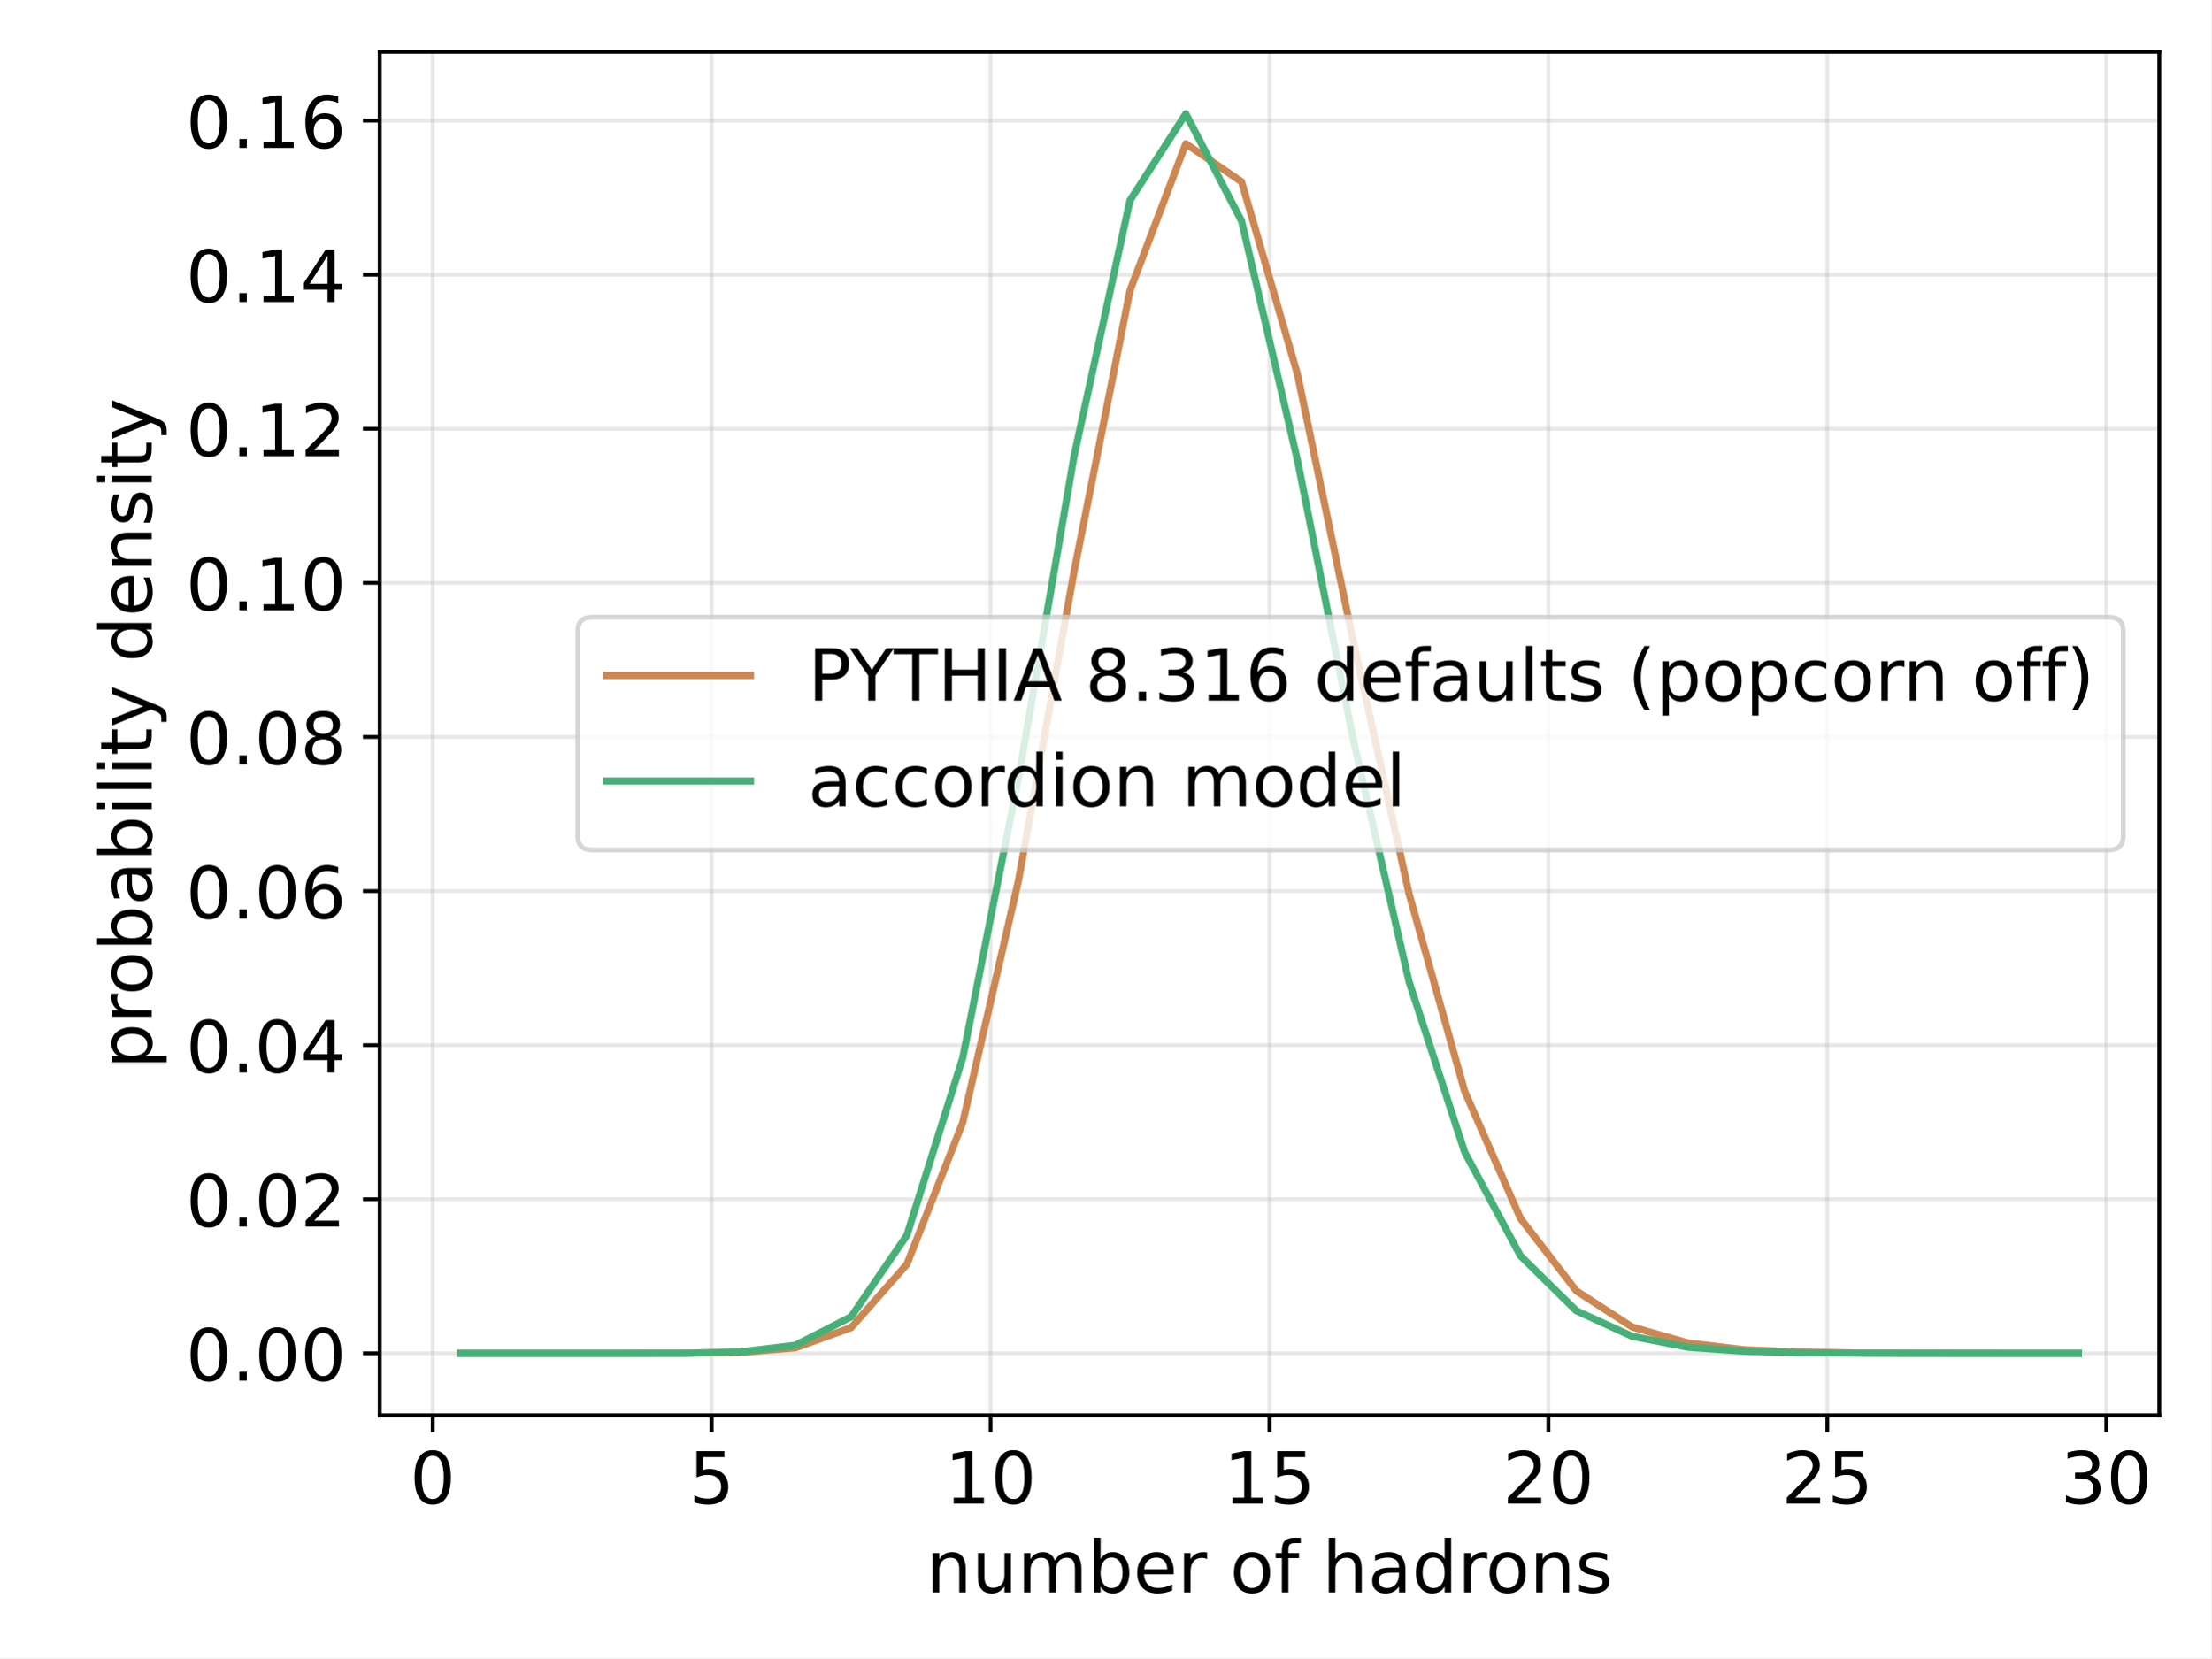
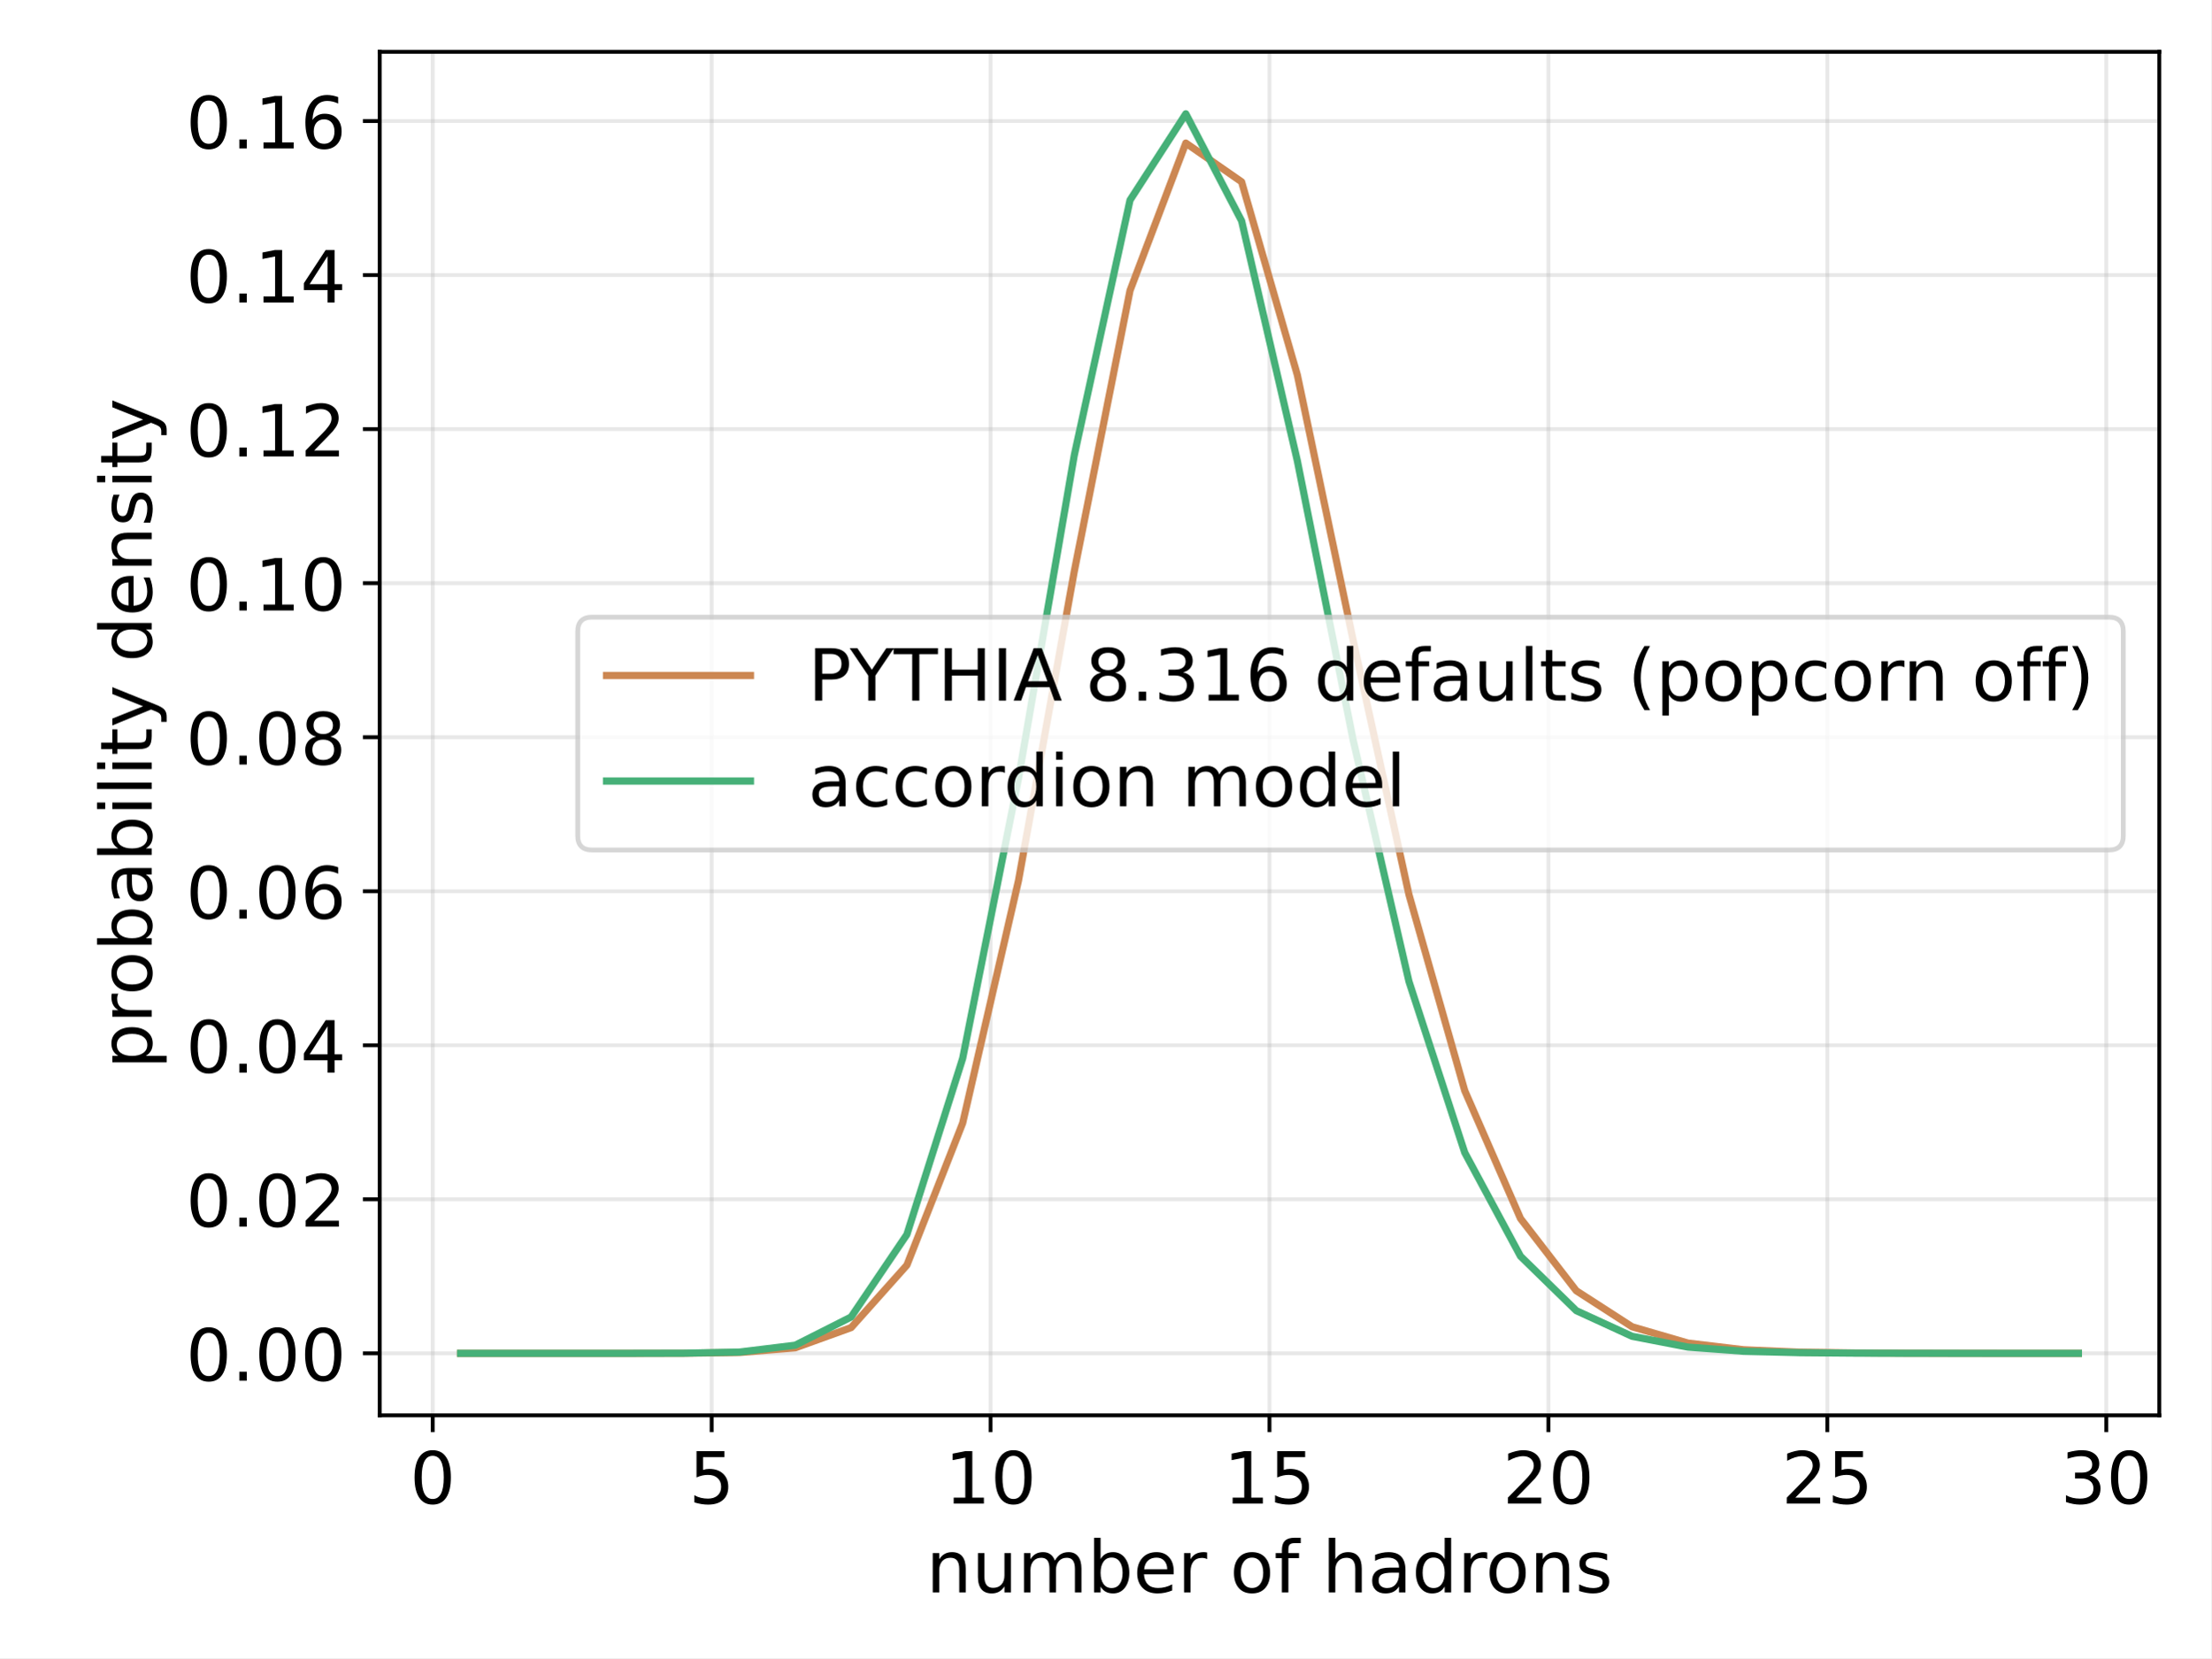
<svg xmlns="http://www.w3.org/2000/svg" xmlns:xlink="http://www.w3.org/1999/xlink" width="460.8pt" height="345.6pt" viewBox="0 0 460.8 345.6" version="1.1">
  <defs>
    <style type="text/css">*{stroke-linejoin: round; stroke-linecap: butt}</style>
  </defs>
  <g id="figure_1">
    <g id="patch_1">
      <path d="M 0 345.6  L 460.8 345.6  L 460.8 0  L 0 0  z " style="fill: #ffffff" />
    </g>
    <g id="axes_1">
      <g id="patch_2">
        <path d="M 79.13 295  L 450 295  L 450 10.8  L 79.13 10.8  z " style="fill: #ffffff" />
      </g>
      <g id="matplotlib.axis_1">
        <g id="xtick_1">
          <g id="line2d_1">
-             <path d="M 90.175 295  L 90.175 10.8  " clip-path="url(#p684688e9ae)" style="fill: none; stroke: #b0b0b0; stroke-opacity: 0.3; stroke-width: 0.8; stroke-linecap: square" />
+             <path d="M 90.175 295  L 90.175 10.8  " clip-path="url(#p76b0de1041)" style="fill: none; stroke: #b0b0b0; stroke-opacity: 0.3; stroke-width: 0.8; stroke-linecap: square" />
          </g>
          <g id="line2d_2">
            <defs>
-               <path id="ma3cc301b23" d="M 0 0  L 0 3.5  " style="stroke: #000000; stroke-width: 0.8" />
+               <path id="mb22ef85046" d="M 0 0  L 0 3.5  " style="stroke: #000000; stroke-width: 0.8" />
            </defs>
            <g>
-               <use xlink:href="#ma3cc301b23" x="90.175" y="295" style="stroke: #000000; stroke-width: 0.8" />
+               <use xlink:href="#mb22ef85046" x="90.175" y="295" style="stroke: #000000; stroke-width: 0.8" />
            </g>
          </g>
          <g id="text_1">
            <g transform="translate(85.40284 313.3977) scale(0.15 -0.15)">
              <defs>
                <path id="DejaVuSans-30" d="M 2034 4250  Q 1547 4250 1301 3770  Q 1056 3291 1056 2328  Q 1056 1369 1301 889  Q 1547 409 2034 409  Q 2525 409 2770 889  Q 3016 1369 3016 2328  Q 3016 3291 2770 3770  Q 2525 4250 2034 4250  z M 2034 4750  Q 2819 4750 3233 4129  Q 3647 3509 3647 2328  Q 3647 1150 3233 529  Q 2819 -91 2034 -91  Q 1250 -91 836 529  Q 422 1150 422 2328  Q 422 3509 836 4129  Q 1250 4750 2034 4750  z " transform="scale(0.015625)" />
              </defs>
              <use xlink:href="#DejaVuSans-30" />
            </g>
          </g>
        </g>
        <g id="xtick_2">
          <g id="line2d_3">
-             <path d="M 148.305 295  L 148.305 10.8  " clip-path="url(#p684688e9ae)" style="fill: none; stroke: #b0b0b0; stroke-opacity: 0.3; stroke-width: 0.8; stroke-linecap: square" />
+             <path d="M 148.305 295  L 148.305 10.8  " clip-path="url(#p76b0de1041)" style="fill: none; stroke: #b0b0b0; stroke-opacity: 0.3; stroke-width: 0.8; stroke-linecap: square" />
          </g>
          <g id="line2d_4">
            <g>
-               <use xlink:href="#ma3cc301b23" x="148.305" y="295" style="stroke: #000000; stroke-width: 0.8" />
+               <use xlink:href="#mb22ef85046" x="148.305" y="295" style="stroke: #000000; stroke-width: 0.8" />
            </g>
          </g>
          <g id="text_2">
            <g transform="translate(143.5329 313.3977) scale(0.15 -0.15)">
              <defs>
                <path id="DejaVuSans-35" d="M 691 4666  L 3169 4666  L 3169 4134  L 1269 4134  L 1269 2991  Q 1406 3038 1543 3061  Q 1681 3084 1819 3084  Q 2600 3084 3056 2656  Q 3513 2228 3513 1497  Q 3513 744 3044 326  Q 2575 -91 1722 -91  Q 1428 -91 1123 -41  Q 819 9 494 109  L 494 744  Q 775 591 1075 516  Q 1375 441 1709 441  Q 2250 441 2565 725  Q 2881 1009 2881 1497  Q 2881 1984 2565 2268  Q 2250 2553 1709 2553  Q 1456 2553 1204 2497  Q 953 2441 691 2322  L 691 4666  z " transform="scale(0.015625)" />
              </defs>
              <use xlink:href="#DejaVuSans-35" />
            </g>
          </g>
        </g>
        <g id="xtick_3">
          <g id="line2d_5">
-             <path d="M 206.435 295  L 206.435 10.8  " clip-path="url(#p684688e9ae)" style="fill: none; stroke: #b0b0b0; stroke-opacity: 0.3; stroke-width: 0.8; stroke-linecap: square" />
+             <path d="M 206.435 295  L 206.435 10.8  " clip-path="url(#p76b0de1041)" style="fill: none; stroke: #b0b0b0; stroke-opacity: 0.3; stroke-width: 0.8; stroke-linecap: square" />
          </g>
          <g id="line2d_6">
            <g>
-               <use xlink:href="#ma3cc301b23" x="206.435" y="295" style="stroke: #000000; stroke-width: 0.8" />
+               <use xlink:href="#mb22ef85046" x="206.435" y="295" style="stroke: #000000; stroke-width: 0.8" />
            </g>
          </g>
          <g id="text_3">
            <g transform="translate(196.8912 313.3977) scale(0.15 -0.15)">
              <defs>
                <path id="DejaVuSans-31" d="M 794 531  L 1825 531  L 1825 4091  L 703 3866  L 703 4441  L 1819 4666  L 2450 4666  L 2450 531  L 3481 531  L 3481 0  L 794 0  L 794 531  z " transform="scale(0.015625)" />
              </defs>
              <use xlink:href="#DejaVuSans-31" />
              <use xlink:href="#DejaVuSans-30" x="63.623" />
            </g>
          </g>
        </g>
        <g id="xtick_4">
          <g id="line2d_7">
-             <path d="M 264.565 295  L 264.565 10.8  " clip-path="url(#p684688e9ae)" style="fill: none; stroke: #b0b0b0; stroke-opacity: 0.3; stroke-width: 0.8; stroke-linecap: square" />
+             <path d="M 264.565 295  L 264.565 10.8  " clip-path="url(#p76b0de1041)" style="fill: none; stroke: #b0b0b0; stroke-opacity: 0.3; stroke-width: 0.8; stroke-linecap: square" />
          </g>
          <g id="line2d_8">
            <g>
-               <use xlink:href="#ma3cc301b23" x="264.565" y="295" style="stroke: #000000; stroke-width: 0.8" />
+               <use xlink:href="#mb22ef85046" x="264.565" y="295" style="stroke: #000000; stroke-width: 0.8" />
            </g>
          </g>
          <g id="text_4">
            <g transform="translate(255.0213 313.3977) scale(0.15 -0.15)">
              <use xlink:href="#DejaVuSans-31" />
              <use xlink:href="#DejaVuSans-35" x="63.623" />
            </g>
          </g>
        </g>
        <g id="xtick_5">
          <g id="line2d_9">
-             <path d="M 322.695 295  L 322.695 10.8  " clip-path="url(#p684688e9ae)" style="fill: none; stroke: #b0b0b0; stroke-opacity: 0.3; stroke-width: 0.8; stroke-linecap: square" />
+             <path d="M 322.695 295  L 322.695 10.8  " clip-path="url(#p76b0de1041)" style="fill: none; stroke: #b0b0b0; stroke-opacity: 0.3; stroke-width: 0.8; stroke-linecap: square" />
          </g>
          <g id="line2d_10">
            <g>
-               <use xlink:href="#ma3cc301b23" x="322.695" y="295" style="stroke: #000000; stroke-width: 0.8" />
+               <use xlink:href="#mb22ef85046" x="322.695" y="295" style="stroke: #000000; stroke-width: 0.8" />
            </g>
          </g>
          <g id="text_5">
            <g transform="translate(313.1513 313.3977) scale(0.15 -0.15)">
              <defs>
                <path id="DejaVuSans-32" d="M 1228 531  L 3431 531  L 3431 0  L 469 0  L 469 531  Q 828 903 1448 1529  Q 2069 2156 2228 2338  Q 2531 2678 2651 2914  Q 2772 3150 2772 3378  Q 2772 3750 2511 3984  Q 2250 4219 1831 4219  Q 1534 4219 1204 4116  Q 875 4013 500 3803  L 500 4441  Q 881 4594 1212 4672  Q 1544 4750 1819 4750  Q 2544 4750 2975 4387  Q 3406 4025 3406 3419  Q 3406 3131 3298 2873  Q 3191 2616 2906 2266  Q 2828 2175 2409 1742  Q 1991 1309 1228 531  z " transform="scale(0.015625)" />
              </defs>
              <use xlink:href="#DejaVuSans-32" />
              <use xlink:href="#DejaVuSans-30" x="63.623" />
            </g>
          </g>
        </g>
        <g id="xtick_6">
          <g id="line2d_11">
-             <path d="M 380.825 295  L 380.825 10.8  " clip-path="url(#p684688e9ae)" style="fill: none; stroke: #b0b0b0; stroke-opacity: 0.3; stroke-width: 0.8; stroke-linecap: square" />
+             <path d="M 380.825 295  L 380.825 10.8  " clip-path="url(#p76b0de1041)" style="fill: none; stroke: #b0b0b0; stroke-opacity: 0.3; stroke-width: 0.8; stroke-linecap: square" />
          </g>
          <g id="line2d_12">
            <g>
-               <use xlink:href="#ma3cc301b23" x="380.825" y="295" style="stroke: #000000; stroke-width: 0.8" />
+               <use xlink:href="#mb22ef85046" x="380.825" y="295" style="stroke: #000000; stroke-width: 0.8" />
            </g>
          </g>
          <g id="text_6">
            <g transform="translate(371.2814 313.3977) scale(0.15 -0.15)">
              <use xlink:href="#DejaVuSans-32" />
              <use xlink:href="#DejaVuSans-35" x="63.623" />
            </g>
          </g>
        </g>
        <g id="xtick_7">
          <g id="line2d_13">
-             <path d="M 438.955 295  L 438.955 10.8  " clip-path="url(#p684688e9ae)" style="fill: none; stroke: #b0b0b0; stroke-opacity: 0.3; stroke-width: 0.8; stroke-linecap: square" />
+             <path d="M 438.955 295  L 438.955 10.8  " clip-path="url(#p76b0de1041)" style="fill: none; stroke: #b0b0b0; stroke-opacity: 0.3; stroke-width: 0.8; stroke-linecap: square" />
          </g>
          <g id="line2d_14">
            <g>
-               <use xlink:href="#ma3cc301b23" x="438.955" y="295" style="stroke: #000000; stroke-width: 0.8" />
+               <use xlink:href="#mb22ef85046" x="438.955" y="295" style="stroke: #000000; stroke-width: 0.8" />
            </g>
          </g>
          <g id="text_7">
            <g transform="translate(429.4115 313.3977) scale(0.15 -0.15)">
              <defs>
                <path id="DejaVuSans-33" d="M 2597 2516  Q 3050 2419 3304 2112  Q 3559 1806 3559 1356  Q 3559 666 3084 287  Q 2609 -91 1734 -91  Q 1441 -91 1130 -33  Q 819 25 488 141  L 488 750  Q 750 597 1062 519  Q 1375 441 1716 441  Q 2309 441 2620 675  Q 2931 909 2931 1356  Q 2931 1769 2642 2001  Q 2353 2234 1838 2234  L 1294 2234  L 1294 2753  L 1863 2753  Q 2328 2753 2575 2939  Q 2822 3125 2822 3475  Q 2822 3834 2567 4026  Q 2313 4219 1838 4219  Q 1578 4219 1281 4162  Q 984 4106 628 3988  L 628 4550  Q 988 4650 1302 4700  Q 1616 4750 1894 4750  Q 2613 4750 3031 4423  Q 3450 4097 3450 3541  Q 3450 3153 3228 2886  Q 3006 2619 2597 2516  z " transform="scale(0.015625)" />
              </defs>
              <use xlink:href="#DejaVuSans-33" />
              <use xlink:href="#DejaVuSans-30" x="63.623" />
            </g>
          </g>
        </g>
        <g id="text_8">
          <g transform="translate(193.0232 331.9148) scale(0.15 -0.15)">
            <defs>
              <path id="DejaVuSans-6e" d="M 3513 2113  L 3513 0  L 2938 0  L 2938 2094  Q 2938 2591 2744 2837  Q 2550 3084 2163 3084  Q 1697 3084 1428 2787  Q 1159 2491 1159 1978  L 1159 0  L 581 0  L 581 3500  L 1159 3500  L 1159 2956  Q 1366 3272 1645 3428  Q 1925 3584 2291 3584  Q 2894 3584 3203 3211  Q 3513 2838 3513 2113  z " transform="scale(0.015625)" />
              <path id="DejaVuSans-75" d="M 544 1381  L 544 3500  L 1119 3500  L 1119 1403  Q 1119 906 1312 657  Q 1506 409 1894 409  Q 2359 409 2629 706  Q 2900 1003 2900 1516  L 2900 3500  L 3475 3500  L 3475 0  L 2900 0  L 2900 538  Q 2691 219 2414 64  Q 2138 -91 1772 -91  Q 1169 -91 856 284  Q 544 659 544 1381  z M 1991 3584  L 1991 3584  z " transform="scale(0.015625)" />
              <path id="DejaVuSans-6d" d="M 3328 2828  Q 3544 3216 3844 3400  Q 4144 3584 4550 3584  Q 5097 3584 5394 3201  Q 5691 2819 5691 2113  L 5691 0  L 5113 0  L 5113 2094  Q 5113 2597 4934 2840  Q 4756 3084 4391 3084  Q 3944 3084 3684 2787  Q 3425 2491 3425 1978  L 3425 0  L 2847 0  L 2847 2094  Q 2847 2600 2669 2842  Q 2491 3084 2119 3084  Q 1678 3084 1418 2786  Q 1159 2488 1159 1978  L 1159 0  L 581 0  L 581 3500  L 1159 3500  L 1159 2956  Q 1356 3278 1631 3431  Q 1906 3584 2284 3584  Q 2666 3584 2933 3390  Q 3200 3197 3328 2828  z " transform="scale(0.015625)" />
              <path id="DejaVuSans-62" d="M 3116 1747  Q 3116 2381 2855 2742  Q 2594 3103 2138 3103  Q 1681 3103 1420 2742  Q 1159 2381 1159 1747  Q 1159 1113 1420 752  Q 1681 391 2138 391  Q 2594 391 2855 752  Q 3116 1113 3116 1747  z M 1159 2969  Q 1341 3281 1617 3432  Q 1894 3584 2278 3584  Q 2916 3584 3314 3078  Q 3713 2572 3713 1747  Q 3713 922 3314 415  Q 2916 -91 2278 -91  Q 1894 -91 1617 61  Q 1341 213 1159 525  L 1159 0  L 581 0  L 581 4863  L 1159 4863  L 1159 2969  z " transform="scale(0.015625)" />
              <path id="DejaVuSans-65" d="M 3597 1894  L 3597 1613  L 953 1613  Q 991 1019 1311 708  Q 1631 397 2203 397  Q 2534 397 2845 478  Q 3156 559 3463 722  L 3463 178  Q 3153 47 2828 -22  Q 2503 -91 2169 -91  Q 1331 -91 842 396  Q 353 884 353 1716  Q 353 2575 817 3079  Q 1281 3584 2069 3584  Q 2775 3584 3186 3129  Q 3597 2675 3597 1894  z M 3022 2063  Q 3016 2534 2758 2815  Q 2500 3097 2075 3097  Q 1594 3097 1305 2825  Q 1016 2553 972 2059  L 3022 2063  z " transform="scale(0.015625)" />
              <path id="DejaVuSans-72" d="M 2631 2963  Q 2534 3019 2420 3045  Q 2306 3072 2169 3072  Q 1681 3072 1420 2755  Q 1159 2438 1159 1844  L 1159 0  L 581 0  L 581 3500  L 1159 3500  L 1159 2956  Q 1341 3275 1631 3429  Q 1922 3584 2338 3584  Q 2397 3584 2469 3576  Q 2541 3569 2628 3553  L 2631 2963  z " transform="scale(0.015625)" />
              <path id="DejaVuSans-20" transform="scale(0.015625)" />
              <path id="DejaVuSans-6f" d="M 1959 3097  Q 1497 3097 1228 2736  Q 959 2375 959 1747  Q 959 1119 1226 758  Q 1494 397 1959 397  Q 2419 397 2687 759  Q 2956 1122 2956 1747  Q 2956 2369 2687 2733  Q 2419 3097 1959 3097  z M 1959 3584  Q 2709 3584 3137 3096  Q 3566 2609 3566 1747  Q 3566 888 3137 398  Q 2709 -91 1959 -91  Q 1206 -91 779 398  Q 353 888 353 1747  Q 353 2609 779 3096  Q 1206 3584 1959 3584  z " transform="scale(0.015625)" />
              <path id="DejaVuSans-66" d="M 2375 4863  L 2375 4384  L 1825 4384  Q 1516 4384 1395 4259  Q 1275 4134 1275 3809  L 1275 3500  L 2222 3500  L 2222 3053  L 1275 3053  L 1275 0  L 697 0  L 697 3053  L 147 3053  L 147 3500  L 697 3500  L 697 3744  Q 697 4328 969 4595  Q 1241 4863 1831 4863  L 2375 4863  z " transform="scale(0.015625)" />
              <path id="DejaVuSans-68" d="M 3513 2113  L 3513 0  L 2938 0  L 2938 2094  Q 2938 2591 2744 2837  Q 2550 3084 2163 3084  Q 1697 3084 1428 2787  Q 1159 2491 1159 1978  L 1159 0  L 581 0  L 581 4863  L 1159 4863  L 1159 2956  Q 1366 3272 1645 3428  Q 1925 3584 2291 3584  Q 2894 3584 3203 3211  Q 3513 2838 3513 2113  z " transform="scale(0.015625)" />
              <path id="DejaVuSans-61" d="M 2194 1759  Q 1497 1759 1228 1600  Q 959 1441 959 1056  Q 959 750 1161 570  Q 1363 391 1709 391  Q 2188 391 2477 730  Q 2766 1069 2766 1631  L 2766 1759  L 2194 1759  z M 3341 1997  L 3341 0  L 2766 0  L 2766 531  Q 2569 213 2275 61  Q 1981 -91 1556 -91  Q 1019 -91 701 211  Q 384 513 384 1019  Q 384 1609 779 1909  Q 1175 2209 1959 2209  L 2766 2209  L 2766 2266  Q 2766 2663 2505 2880  Q 2244 3097 1772 3097  Q 1472 3097 1187 3025  Q 903 2953 641 2809  L 641 3341  Q 956 3463 1253 3523  Q 1550 3584 1831 3584  Q 2591 3584 2966 3190  Q 3341 2797 3341 1997  z " transform="scale(0.015625)" />
              <path id="DejaVuSans-64" d="M 2906 2969  L 2906 4863  L 3481 4863  L 3481 0  L 2906 0  L 2906 525  Q 2725 213 2448 61  Q 2172 -91 1784 -91  Q 1150 -91 751 415  Q 353 922 353 1747  Q 353 2572 751 3078  Q 1150 3584 1784 3584  Q 2172 3584 2448 3432  Q 2725 3281 2906 2969  z M 947 1747  Q 947 1113 1208 752  Q 1469 391 1925 391  Q 2381 391 2643 752  Q 2906 1113 2906 1747  Q 2906 2381 2643 2742  Q 2381 3103 1925 3103  Q 1469 3103 1208 2742  Q 947 2381 947 1747  z " transform="scale(0.015625)" />
              <path id="DejaVuSans-73" d="M 2834 3397  L 2834 2853  Q 2591 2978 2328 3040  Q 2066 3103 1784 3103  Q 1356 3103 1142 2972  Q 928 2841 928 2578  Q 928 2378 1081 2264  Q 1234 2150 1697 2047  L 1894 2003  Q 2506 1872 2764 1633  Q 3022 1394 3022 966  Q 3022 478 2636 193  Q 2250 -91 1575 -91  Q 1294 -91 989 -36  Q 684 19 347 128  L 347 722  Q 666 556 975 473  Q 1284 391 1588 391  Q 1994 391 2212 530  Q 2431 669 2431 922  Q 2431 1156 2273 1281  Q 2116 1406 1581 1522  L 1381 1569  Q 847 1681 609 1914  Q 372 2147 372 2553  Q 372 3047 722 3315  Q 1072 3584 1716 3584  Q 2034 3584 2315 3537  Q 2597 3491 2834 3397  z " transform="scale(0.015625)" />
            </defs>
            <use xlink:href="#DejaVuSans-6e" />
            <use xlink:href="#DejaVuSans-75" x="63.379" />
            <use xlink:href="#DejaVuSans-6d" x="126.758" />
            <use xlink:href="#DejaVuSans-62" x="224.17" />
            <use xlink:href="#DejaVuSans-65" x="287.646" />
            <use xlink:href="#DejaVuSans-72" x="349.17" />
            <use xlink:href="#DejaVuSans-20" x="390.283" />
            <use xlink:href="#DejaVuSans-6f" x="422.07" />
            <use xlink:href="#DejaVuSans-66" x="483.252" />
            <use xlink:href="#DejaVuSans-20" x="518.457" />
            <use xlink:href="#DejaVuSans-68" x="550.244" />
            <use xlink:href="#DejaVuSans-61" x="613.623" />
            <use xlink:href="#DejaVuSans-64" x="674.902" />
            <use xlink:href="#DejaVuSans-72" x="738.379" />
            <use xlink:href="#DejaVuSans-6f" x="777.242" />
            <use xlink:href="#DejaVuSans-6e" x="838.424" />
            <use xlink:href="#DejaVuSans-73" x="901.803" />
          </g>
        </g>
      </g>
      <g id="matplotlib.axis_2">
        <g id="ytick_1">
          <g id="line2d_15">
-             <path d="M 79.13 282.082  L 450 282.082  " clip-path="url(#p684688e9ae)" style="fill: none; stroke: #b0b0b0; stroke-opacity: 0.3; stroke-width: 0.8; stroke-linecap: square" />
+             <path d="M 79.13 282.082  L 450 282.082  " clip-path="url(#p76b0de1041)" style="fill: none; stroke: #b0b0b0; stroke-opacity: 0.3; stroke-width: 0.8; stroke-linecap: square" />
          </g>
          <g id="line2d_16">
            <defs>
-               <path id="med47bbcb1f" d="M 0 0  L -3.5 0  " style="stroke: #000000; stroke-width: 0.8" />
+               <path id="m9d34314e56" d="M 0 0  L -3.5 0  " style="stroke: #000000; stroke-width: 0.8" />
            </defs>
            <g>
-               <use xlink:href="#med47bbcb1f" x="79.13" y="282.082" style="stroke: #000000; stroke-width: 0.8" />
+               <use xlink:href="#m9d34314e56" x="79.13" y="282.082" style="stroke: #000000; stroke-width: 0.8" />
            </g>
          </g>
          <g id="text_9">
            <g transform="translate(38.73156 287.7806) scale(0.15 -0.15)">
              <defs>
                <path id="DejaVuSans-2e" d="M 684 794  L 1344 794  L 1344 0  L 684 0  L 684 794  z " transform="scale(0.015625)" />
              </defs>
              <use xlink:href="#DejaVuSans-30" />
              <use xlink:href="#DejaVuSans-2e" x="63.623" />
              <use xlink:href="#DejaVuSans-30" x="95.41" />
              <use xlink:href="#DejaVuSans-30" x="159.033" />
            </g>
          </g>
        </g>
        <g id="ytick_2">
          <g id="line2d_17">
-             <path d="M 79.13 249.963  L 450 249.963  " clip-path="url(#p684688e9ae)" style="fill: none; stroke: #b0b0b0; stroke-opacity: 0.3; stroke-width: 0.8; stroke-linecap: square" />
+             <path d="M 79.13 249.975  L 450 249.975  " clip-path="url(#p76b0de1041)" style="fill: none; stroke: #b0b0b0; stroke-opacity: 0.3; stroke-width: 0.8; stroke-linecap: square" />
          </g>
          <g id="line2d_18">
            <g>
-               <use xlink:href="#med47bbcb1f" x="79.13" y="249.963" style="stroke: #000000; stroke-width: 0.8" />
+               <use xlink:href="#m9d34314e56" x="79.13" y="249.975" style="stroke: #000000; stroke-width: 0.8" />
            </g>
          </g>
          <g id="text_10">
-             <g transform="translate(38.73156 255.6618) scale(0.15 -0.15)">
+             <g transform="translate(38.73156 255.6738) scale(0.15 -0.15)">
              <use xlink:href="#DejaVuSans-30" />
              <use xlink:href="#DejaVuSans-2e" x="63.623" />
              <use xlink:href="#DejaVuSans-30" x="95.41" />
              <use xlink:href="#DejaVuSans-32" x="159.033" />
            </g>
          </g>
        </g>
        <g id="ytick_3">
          <g id="line2d_19">
-             <path d="M 79.13 217.844  L 450 217.844  " clip-path="url(#p684688e9ae)" style="fill: none; stroke: #b0b0b0; stroke-opacity: 0.3; stroke-width: 0.8; stroke-linecap: square" />
+             <path d="M 79.13 217.868  L 450 217.868  " clip-path="url(#p76b0de1041)" style="fill: none; stroke: #b0b0b0; stroke-opacity: 0.3; stroke-width: 0.8; stroke-linecap: square" />
          </g>
          <g id="line2d_20">
            <g>
-               <use xlink:href="#med47bbcb1f" x="79.13" y="217.844" style="stroke: #000000; stroke-width: 0.8" />
+               <use xlink:href="#m9d34314e56" x="79.13" y="217.868" style="stroke: #000000; stroke-width: 0.8" />
            </g>
          </g>
          <g id="text_11">
-             <g transform="translate(38.73156 223.543) scale(0.15 -0.15)">
+             <g transform="translate(38.73156 223.567) scale(0.15 -0.15)">
              <defs>
                <path id="DejaVuSans-34" d="M 2419 4116  L 825 1625  L 2419 1625  L 2419 4116  z M 2253 4666  L 3047 4666  L 3047 1625  L 3713 1625  L 3713 1100  L 3047 1100  L 3047 0  L 2419 0  L 2419 1100  L 313 1100  L 313 1709  L 2253 4666  z " transform="scale(0.015625)" />
              </defs>
              <use xlink:href="#DejaVuSans-30" />
              <use xlink:href="#DejaVuSans-2e" x="63.623" />
              <use xlink:href="#DejaVuSans-30" x="95.41" />
              <use xlink:href="#DejaVuSans-34" x="159.033" />
            </g>
          </g>
        </g>
        <g id="ytick_4">
          <g id="line2d_21">
-             <path d="M 79.13 185.725  L 450 185.725  " clip-path="url(#p684688e9ae)" style="fill: none; stroke: #b0b0b0; stroke-opacity: 0.3; stroke-width: 0.8; stroke-linecap: square" />
+             <path d="M 79.13 185.761  L 450 185.761  " clip-path="url(#p76b0de1041)" style="fill: none; stroke: #b0b0b0; stroke-opacity: 0.3; stroke-width: 0.8; stroke-linecap: square" />
          </g>
          <g id="line2d_22">
            <g>
-               <use xlink:href="#med47bbcb1f" x="79.13" y="185.725" style="stroke: #000000; stroke-width: 0.8" />
+               <use xlink:href="#m9d34314e56" x="79.13" y="185.761" style="stroke: #000000; stroke-width: 0.8" />
            </g>
          </g>
          <g id="text_12">
-             <g transform="translate(38.73156 191.4242) scale(0.15 -0.15)">
+             <g transform="translate(38.73156 191.4602) scale(0.15 -0.15)">
              <defs>
                <path id="DejaVuSans-36" d="M 2113 2584  Q 1688 2584 1439 2293  Q 1191 2003 1191 1497  Q 1191 994 1439 701  Q 1688 409 2113 409  Q 2538 409 2786 701  Q 3034 994 3034 1497  Q 3034 2003 2786 2293  Q 2538 2584 2113 2584  z M 3366 4563  L 3366 3988  Q 3128 4100 2886 4159  Q 2644 4219 2406 4219  Q 1781 4219 1451 3797  Q 1122 3375 1075 2522  Q 1259 2794 1537 2939  Q 1816 3084 2150 3084  Q 2853 3084 3261 2657  Q 3669 2231 3669 1497  Q 3669 778 3244 343  Q 2819 -91 2113 -91  Q 1303 -91 875 529  Q 447 1150 447 2328  Q 447 3434 972 4092  Q 1497 4750 2381 4750  Q 2619 4750 2861 4703  Q 3103 4656 3366 4563  z " transform="scale(0.015625)" />
              </defs>
              <use xlink:href="#DejaVuSans-30" />
              <use xlink:href="#DejaVuSans-2e" x="63.623" />
              <use xlink:href="#DejaVuSans-30" x="95.41" />
              <use xlink:href="#DejaVuSans-36" x="159.033" />
            </g>
          </g>
        </g>
        <g id="ytick_5">
          <g id="line2d_23">
-             <path d="M 79.13 153.607  L 450 153.607  " clip-path="url(#p684688e9ae)" style="fill: none; stroke: #b0b0b0; stroke-opacity: 0.3; stroke-width: 0.8; stroke-linecap: square" />
+             <path d="M 79.13 153.655  L 450 153.655  " clip-path="url(#p76b0de1041)" style="fill: none; stroke: #b0b0b0; stroke-opacity: 0.3; stroke-width: 0.8; stroke-linecap: square" />
          </g>
          <g id="line2d_24">
            <g>
-               <use xlink:href="#med47bbcb1f" x="79.13" y="153.607" style="stroke: #000000; stroke-width: 0.8" />
+               <use xlink:href="#m9d34314e56" x="79.13" y="153.655" style="stroke: #000000; stroke-width: 0.8" />
            </g>
          </g>
          <g id="text_13">
-             <g transform="translate(38.73156 159.3054) scale(0.15 -0.15)">
+             <g transform="translate(38.73156 159.3533) scale(0.15 -0.15)">
              <defs>
                <path id="DejaVuSans-38" d="M 2034 2216  Q 1584 2216 1326 1975  Q 1069 1734 1069 1313  Q 1069 891 1326 650  Q 1584 409 2034 409  Q 2484 409 2743 651  Q 3003 894 3003 1313  Q 3003 1734 2745 1975  Q 2488 2216 2034 2216  z M 1403 2484  Q 997 2584 770 2862  Q 544 3141 544 3541  Q 544 4100 942 4425  Q 1341 4750 2034 4750  Q 2731 4750 3128 4425  Q 3525 4100 3525 3541  Q 3525 3141 3298 2862  Q 3072 2584 2669 2484  Q 3125 2378 3379 2068  Q 3634 1759 3634 1313  Q 3634 634 3220 271  Q 2806 -91 2034 -91  Q 1263 -91 848 271  Q 434 634 434 1313  Q 434 1759 690 2068  Q 947 2378 1403 2484  z M 1172 3481  Q 1172 3119 1398 2916  Q 1625 2713 2034 2713  Q 2441 2713 2670 2916  Q 2900 3119 2900 3481  Q 2900 3844 2670 4047  Q 2441 4250 2034 4250  Q 1625 4250 1398 4047  Q 1172 3844 1172 3481  z " transform="scale(0.015625)" />
              </defs>
              <use xlink:href="#DejaVuSans-30" />
              <use xlink:href="#DejaVuSans-2e" x="63.623" />
              <use xlink:href="#DejaVuSans-30" x="95.41" />
              <use xlink:href="#DejaVuSans-38" x="159.033" />
            </g>
          </g>
        </g>
        <g id="ytick_6">
          <g id="line2d_25">
-             <path d="M 79.13 121.488  L 450 121.488  " clip-path="url(#p684688e9ae)" style="fill: none; stroke: #b0b0b0; stroke-opacity: 0.3; stroke-width: 0.8; stroke-linecap: square" />
+             <path d="M 79.13 121.548  L 450 121.548  " clip-path="url(#p76b0de1041)" style="fill: none; stroke: #b0b0b0; stroke-opacity: 0.3; stroke-width: 0.8; stroke-linecap: square" />
          </g>
          <g id="line2d_26">
            <g>
-               <use xlink:href="#med47bbcb1f" x="79.13" y="121.488" style="stroke: #000000; stroke-width: 0.8" />
+               <use xlink:href="#m9d34314e56" x="79.13" y="121.548" style="stroke: #000000; stroke-width: 0.8" />
            </g>
          </g>
          <g id="text_14">
-             <g transform="translate(38.73156 127.1866) scale(0.15 -0.15)">
+             <g transform="translate(38.73156 127.2465) scale(0.15 -0.15)">
              <use xlink:href="#DejaVuSans-30" />
              <use xlink:href="#DejaVuSans-2e" x="63.623" />
              <use xlink:href="#DejaVuSans-31" x="95.41" />
              <use xlink:href="#DejaVuSans-30" x="159.033" />
            </g>
          </g>
        </g>
        <g id="ytick_7">
          <g id="line2d_27">
-             <path d="M 79.13 89.369  L 450 89.369  " clip-path="url(#p684688e9ae)" style="fill: none; stroke: #b0b0b0; stroke-opacity: 0.3; stroke-width: 0.8; stroke-linecap: square" />
+             <path d="M 79.13 89.441  L 450 89.441  " clip-path="url(#p76b0de1041)" style="fill: none; stroke: #b0b0b0; stroke-opacity: 0.3; stroke-width: 0.8; stroke-linecap: square" />
          </g>
          <g id="line2d_28">
            <g>
-               <use xlink:href="#med47bbcb1f" x="79.13" y="89.369" style="stroke: #000000; stroke-width: 0.8" />
+               <use xlink:href="#m9d34314e56" x="79.13" y="89.441" style="stroke: #000000; stroke-width: 0.8" />
            </g>
          </g>
          <g id="text_15">
-             <g transform="translate(38.73156 95.06784) scale(0.15 -0.15)">
+             <g transform="translate(38.73156 95.13969) scale(0.15 -0.15)">
              <use xlink:href="#DejaVuSans-30" />
              <use xlink:href="#DejaVuSans-2e" x="63.623" />
              <use xlink:href="#DejaVuSans-31" x="95.41" />
              <use xlink:href="#DejaVuSans-32" x="159.033" />
            </g>
          </g>
        </g>
        <g id="ytick_8">
          <g id="line2d_29">
-             <path d="M 79.13 57.25  L 450 57.25  " clip-path="url(#p684688e9ae)" style="fill: none; stroke: #b0b0b0; stroke-opacity: 0.3; stroke-width: 0.8; stroke-linecap: square" />
+             <path d="M 79.13 57.334  L 450 57.334  " clip-path="url(#p76b0de1041)" style="fill: none; stroke: #b0b0b0; stroke-opacity: 0.3; stroke-width: 0.8; stroke-linecap: square" />
          </g>
          <g id="line2d_30">
            <g>
-               <use xlink:href="#med47bbcb1f" x="79.13" y="57.25" style="stroke: #000000; stroke-width: 0.8" />
+               <use xlink:href="#m9d34314e56" x="79.13" y="57.334" style="stroke: #000000; stroke-width: 0.8" />
            </g>
          </g>
          <g id="text_16">
-             <g transform="translate(38.73156 62.94904) scale(0.15 -0.15)">
+             <g transform="translate(38.73156 63.03286) scale(0.15 -0.15)">
              <use xlink:href="#DejaVuSans-30" />
              <use xlink:href="#DejaVuSans-2e" x="63.623" />
              <use xlink:href="#DejaVuSans-31" x="95.41" />
              <use xlink:href="#DejaVuSans-34" x="159.033" />
            </g>
          </g>
        </g>
        <g id="ytick_9">
          <g id="line2d_31">
-             <path d="M 79.13 25.131  L 450 25.131  " clip-path="url(#p684688e9ae)" style="fill: none; stroke: #b0b0b0; stroke-opacity: 0.3; stroke-width: 0.8; stroke-linecap: square" />
+             <path d="M 79.13 25.227  L 450 25.227  " clip-path="url(#p76b0de1041)" style="fill: none; stroke: #b0b0b0; stroke-opacity: 0.3; stroke-width: 0.8; stroke-linecap: square" />
          </g>
          <g id="line2d_32">
            <g>
-               <use xlink:href="#med47bbcb1f" x="79.13" y="25.131" style="stroke: #000000; stroke-width: 0.8" />
+               <use xlink:href="#m9d34314e56" x="79.13" y="25.227" style="stroke: #000000; stroke-width: 0.8" />
            </g>
          </g>
          <g id="text_17">
-             <g transform="translate(38.73156 30.83024) scale(0.15 -0.15)">
+             <g transform="translate(38.73156 30.92603) scale(0.15 -0.15)">
              <use xlink:href="#DejaVuSans-30" />
              <use xlink:href="#DejaVuSans-2e" x="63.623" />
              <use xlink:href="#DejaVuSans-31" x="95.41" />
              <use xlink:href="#DejaVuSans-36" x="159.033" />
            </g>
          </g>
        </g>
        <g id="text_18">
          <g transform="translate(31.61203 222.7965) rotate(-90) scale(0.15 -0.15)">
            <defs>
              <path id="DejaVuSans-70" d="M 1159 525  L 1159 -1331  L 581 -1331  L 581 3500  L 1159 3500  L 1159 2969  Q 1341 3281 1617 3432  Q 1894 3584 2278 3584  Q 2916 3584 3314 3078  Q 3713 2572 3713 1747  Q 3713 922 3314 415  Q 2916 -91 2278 -91  Q 1894 -91 1617 61  Q 1341 213 1159 525  z M 3116 1747  Q 3116 2381 2855 2742  Q 2594 3103 2138 3103  Q 1681 3103 1420 2742  Q 1159 2381 1159 1747  Q 1159 1113 1420 752  Q 1681 391 2138 391  Q 2594 391 2855 752  Q 3116 1113 3116 1747  z " transform="scale(0.015625)" />
              <path id="DejaVuSans-69" d="M 603 3500  L 1178 3500  L 1178 0  L 603 0  L 603 3500  z M 603 4863  L 1178 4863  L 1178 4134  L 603 4134  L 603 4863  z " transform="scale(0.015625)" />
              <path id="DejaVuSans-6c" d="M 603 4863  L 1178 4863  L 1178 0  L 603 0  L 603 4863  z " transform="scale(0.015625)" />
              <path id="DejaVuSans-74" d="M 1172 4494  L 1172 3500  L 2356 3500  L 2356 3053  L 1172 3053  L 1172 1153  Q 1172 725 1289 603  Q 1406 481 1766 481  L 2356 481  L 2356 0  L 1766 0  Q 1100 0 847 248  Q 594 497 594 1153  L 594 3053  L 172 3053  L 172 3500  L 594 3500  L 594 4494  L 1172 4494  z " transform="scale(0.015625)" />
              <path id="DejaVuSans-79" d="M 2059 -325  Q 1816 -950 1584 -1140  Q 1353 -1331 966 -1331  L 506 -1331  L 506 -850  L 844 -850  Q 1081 -850 1212 -737  Q 1344 -625 1503 -206  L 1606 56  L 191 3500  L 800 3500  L 1894 763  L 2988 3500  L 3597 3500  L 2059 -325  z " transform="scale(0.015625)" />
            </defs>
            <use xlink:href="#DejaVuSans-70" />
            <use xlink:href="#DejaVuSans-72" x="63.477" />
            <use xlink:href="#DejaVuSans-6f" x="102.34" />
            <use xlink:href="#DejaVuSans-62" x="163.521" />
            <use xlink:href="#DejaVuSans-61" x="226.998" />
            <use xlink:href="#DejaVuSans-62" x="288.277" />
            <use xlink:href="#DejaVuSans-69" x="351.754" />
            <use xlink:href="#DejaVuSans-6c" x="379.537" />
            <use xlink:href="#DejaVuSans-69" x="407.32" />
            <use xlink:href="#DejaVuSans-74" x="435.104" />
            <use xlink:href="#DejaVuSans-79" x="474.312" />
            <use xlink:href="#DejaVuSans-20" x="533.492" />
            <use xlink:href="#DejaVuSans-64" x="565.279" />
            <use xlink:href="#DejaVuSans-65" x="628.756" />
            <use xlink:href="#DejaVuSans-6e" x="690.279" />
            <use xlink:href="#DejaVuSans-73" x="753.658" />
            <use xlink:href="#DejaVuSans-69" x="805.758" />
            <use xlink:href="#DejaVuSans-74" x="833.541" />
            <use xlink:href="#DejaVuSans-79" x="872.75" />
          </g>
        </g>
      </g>
      <g id="line2d_33">
-         <path d="M 95.988 282.082  L 107.614 282.082  L 119.24 282.082  L 130.866 282.081  L 142.492 282.069  L 154.118 281.908  L 165.744 280.929  L 177.37 276.721  L 188.996 263.519  L 200.622 233.998  L 212.248 183.575  L 223.874 118.95  L 235.5 60.526  L 247.126 29.949  L 258.752 37.883  L 270.378 77.935  L 282.004 133.531  L 293.63 186.18  L 305.256 227.493  L 316.882 253.973  L 328.508 269.059  L 340.134 276.584  L 351.76 279.926  L 363.386 281.321  L 375.012 281.833  L 386.638 282.009  L 398.264 282.056  L 409.89 282.074  L 421.516 282.081  L 433.142 282.081  " clip-path="url(#p684688e9ae)" style="fill: none; stroke: #cc8752; stroke-width: 1.5; stroke-linecap: square" />
+         <path d="M 95.988 282.082  L 107.614 282.082  L 119.24 282.082  L 130.866 282.081  L 142.492 282.066  L 154.118 281.91  L 165.744 280.925  L 177.37 276.721  L 188.996 263.697  L 200.622 234.081  L 212.248 183.584  L 223.874 119.124  L 235.5 60.561  L 247.126 29.818  L 258.752 37.893  L 270.378 78.187  L 282.004 133.448  L 293.63 186.466  L 305.256 227.324  L 316.882 253.982  L 328.508 269.039  L 340.134 276.543  L 351.76 279.939  L 363.386 281.334  L 375.012 281.834  L 386.638 282.006  L 398.264 282.059  L 409.89 282.075  L 421.516 282.08  L 433.142 282.081  " clip-path="url(#p76b0de1041)" style="fill: none; stroke: #cc8752; stroke-width: 1.5; stroke-linecap: square" />
      </g>
      <g id="line2d_34">
-         <path d="M 95.988 282.082  L 107.614 282.082  L 119.24 282.082  L 130.866 282.079  L 142.492 282.052  L 154.118 281.809  L 165.744 280.398  L 177.37 274.46  L 188.996 257.469  L 200.622 220.533  L 212.248 162.203  L 223.874 94.877  L 235.5 41.753  L 247.126 23.718  L 258.752 46.073  L 270.378 95.841  L 282.004 154.047  L 293.63 204.52  L 305.256 240.16  L 316.882 261.771  L 328.508 273.205  L 340.134 278.527  L 351.76 280.804  L 363.386 281.645  L 375.012 281.957  L 386.638 282.044  L 398.264 282.073  L 409.89 282.079  L 421.516 282.081  L 433.142 282.082  " clip-path="url(#p684688e9ae)" style="fill: none; stroke: #46b078; stroke-width: 1.5; stroke-linecap: square" />
+         <path d="M 95.988 282.082  L 107.614 282.082  L 119.24 282.082  L 130.866 282.08  L 142.492 282.056  L 154.118 281.814  L 165.744 280.383  L 177.37 274.506  L 188.996 257.307  L 200.622 220.6  L 212.248 162.294  L 223.874 94.931  L 235.5 41.714  L 247.126 23.718  L 258.752 46.032  L 270.378 96.087  L 282.004 154.25  L 293.63 204.561  L 305.256 240.232  L 316.882 261.842  L 328.508 273.188  L 340.134 278.529  L 351.76 280.778  L 363.386 281.651  L 375.012 281.944  L 386.638 282.044  L 398.264 282.072  L 409.89 282.079  L 421.516 282.081  L 433.142 282.082  " clip-path="url(#p76b0de1041)" style="fill: none; stroke: #46b078; stroke-width: 1.5; stroke-linecap: square" />
      </g>
      <g id="patch_3">
        <path d="M 79.13 295  L 79.13 10.8  " style="fill: none; stroke: #000000; stroke-width: 0.8; stroke-linejoin: miter; stroke-linecap: square" />
      </g>
      <g id="patch_4">
        <path d="M 450 295  L 450 10.8  " style="fill: none; stroke: #000000; stroke-width: 0.8; stroke-linejoin: miter; stroke-linecap: square" />
      </g>
      <g id="patch_5">
        <path d="M 79.13 295  L 450 295  " style="fill: none; stroke: #000000; stroke-width: 0.8; stroke-linejoin: miter; stroke-linecap: square" />
      </g>
      <g id="patch_6">
        <path d="M 79.13 10.8  L 450 10.8  " style="fill: none; stroke: #000000; stroke-width: 0.8; stroke-linejoin: miter; stroke-linecap: square" />
      </g>
      <g id="legend_1">
        <g id="patch_7">
          <path d="M 123.396 177.167  L 439.5 177.167  Q 442.5 177.167 442.5 174.167  L 442.5 131.633  Q 442.5 128.633 439.5 128.633  L 123.396 128.633  Q 120.396 128.633 120.396 131.633  L 120.396 174.167  Q 120.396 177.167 123.396 177.167  z " style="fill: #ffffff; opacity: 0.8; stroke: #cccccc; stroke-linejoin: miter" />
        </g>
        <g id="line2d_35">
          <path d="M 126.396 140.78  L 141.396 140.78  L 156.396 140.78  " style="fill: none; stroke: #cc8752; stroke-width: 1.5; stroke-linecap: square" />
        </g>
        <g id="text_19">
          <g transform="translate(168.3961 146.0305) scale(0.15 -0.15)">
            <defs>
              <path id="DejaVuSans-50" d="M 1259 4147  L 1259 2394  L 2053 2394  Q 2494 2394 2734 2622  Q 2975 2850 2975 3272  Q 2975 3691 2734 3919  Q 2494 4147 2053 4147  L 1259 4147  z M 628 4666  L 2053 4666  Q 2838 4666 3239 4311  Q 3641 3956 3641 3272  Q 3641 2581 3239 2228  Q 2838 1875 2053 1875  L 1259 1875  L 1259 0  L 628 0  L 628 4666  z " transform="scale(0.015625)" />
              <path id="DejaVuSans-59" d="M -13 4666  L 666 4666  L 1959 2747  L 3244 4666  L 3922 4666  L 2272 2222  L 2272 0  L 1638 0  L 1638 2222  L -13 4666  z " transform="scale(0.015625)" />
              <path id="DejaVuSans-54" d="M -19 4666  L 3928 4666  L 3928 4134  L 2272 4134  L 2272 0  L 1638 0  L 1638 4134  L -19 4134  L -19 4666  z " transform="scale(0.015625)" />
              <path id="DejaVuSans-48" d="M 628 4666  L 1259 4666  L 1259 2753  L 3553 2753  L 3553 4666  L 4184 4666  L 4184 0  L 3553 0  L 3553 2222  L 1259 2222  L 1259 0  L 628 0  L 628 4666  z " transform="scale(0.015625)" />
              <path id="DejaVuSans-49" d="M 628 4666  L 1259 4666  L 1259 0  L 628 0  L 628 4666  z " transform="scale(0.015625)" />
              <path id="DejaVuSans-41" d="M 2188 4044  L 1331 1722  L 3047 1722  L 2188 4044  z M 1831 4666  L 2547 4666  L 4325 0  L 3669 0  L 3244 1197  L 1141 1197  L 716 0  L 50 0  L 1831 4666  z " transform="scale(0.015625)" />
              <path id="DejaVuSans-28" d="M 1984 4856  Q 1566 4138 1362 3434  Q 1159 2731 1159 2009  Q 1159 1288 1364 580  Q 1569 -128 1984 -844  L 1484 -844  Q 1016 -109 783 600  Q 550 1309 550 2009  Q 550 2706 781 3412  Q 1013 4119 1484 4856  L 1984 4856  z " transform="scale(0.015625)" />
              <path id="DejaVuSans-63" d="M 3122 3366  L 3122 2828  Q 2878 2963 2633 3030  Q 2388 3097 2138 3097  Q 1578 3097 1268 2742  Q 959 2388 959 1747  Q 959 1106 1268 751  Q 1578 397 2138 397  Q 2388 397 2633 464  Q 2878 531 3122 666  L 3122 134  Q 2881 22 2623 -34  Q 2366 -91 2075 -91  Q 1284 -91 818 406  Q 353 903 353 1747  Q 353 2603 823 3093  Q 1294 3584 2113 3584  Q 2378 3584 2631 3529  Q 2884 3475 3122 3366  z " transform="scale(0.015625)" />
              <path id="DejaVuSans-29" d="M 513 4856  L 1013 4856  Q 1481 4119 1714 3412  Q 1947 2706 1947 2009  Q 1947 1309 1714 600  Q 1481 -109 1013 -844  L 513 -844  Q 928 -128 1133 580  Q 1338 1288 1338 2009  Q 1338 2731 1133 3434  Q 928 4138 513 4856  z " transform="scale(0.015625)" />
            </defs>
            <use xlink:href="#DejaVuSans-50" />
            <use xlink:href="#DejaVuSans-59" x="58.053" />
            <use xlink:href="#DejaVuSans-54" x="119.137" />
            <use xlink:href="#DejaVuSans-48" x="180.221" />
            <use xlink:href="#DejaVuSans-49" x="255.416" />
            <use xlink:href="#DejaVuSans-41" x="284.908" />
            <use xlink:href="#DejaVuSans-20" x="353.316" />
            <use xlink:href="#DejaVuSans-38" x="385.104" />
            <use xlink:href="#DejaVuSans-2e" x="448.727" />
            <use xlink:href="#DejaVuSans-33" x="480.514" />
            <use xlink:href="#DejaVuSans-31" x="544.137" />
            <use xlink:href="#DejaVuSans-36" x="607.76" />
            <use xlink:href="#DejaVuSans-20" x="671.383" />
            <use xlink:href="#DejaVuSans-64" x="703.17" />
            <use xlink:href="#DejaVuSans-65" x="766.646" />
            <use xlink:href="#DejaVuSans-66" x="828.17" />
            <use xlink:href="#DejaVuSans-61" x="863.375" />
            <use xlink:href="#DejaVuSans-75" x="924.654" />
            <use xlink:href="#DejaVuSans-6c" x="988.033" />
            <use xlink:href="#DejaVuSans-74" x="1015.816" />
            <use xlink:href="#DejaVuSans-73" x="1055.025" />
            <use xlink:href="#DejaVuSans-20" x="1107.125" />
            <use xlink:href="#DejaVuSans-28" x="1138.912" />
            <use xlink:href="#DejaVuSans-70" x="1177.926" />
            <use xlink:href="#DejaVuSans-6f" x="1241.402" />
            <use xlink:href="#DejaVuSans-70" x="1302.584" />
            <use xlink:href="#DejaVuSans-63" x="1366.061" />
            <use xlink:href="#DejaVuSans-6f" x="1421.041" />
            <use xlink:href="#DejaVuSans-72" x="1482.223" />
            <use xlink:href="#DejaVuSans-6e" x="1521.586" />
            <use xlink:href="#DejaVuSans-20" x="1584.965" />
            <use xlink:href="#DejaVuSans-6f" x="1616.752" />
            <use xlink:href="#DejaVuSans-66" x="1677.934" />
            <use xlink:href="#DejaVuSans-66" x="1713.139" />
            <use xlink:href="#DejaVuSans-29" x="1748.344" />
          </g>
        </g>
        <g id="line2d_36">
          <path d="M 126.396 162.798  L 141.396 162.798  L 156.396 162.798  " style="fill: none; stroke: #46b078; stroke-width: 1.5; stroke-linecap: square" />
        </g>
        <g id="text_20">
          <g transform="translate(168.3961 168.0477) scale(0.15 -0.15)">
            <use xlink:href="#DejaVuSans-61" />
            <use xlink:href="#DejaVuSans-63" x="61.279" />
            <use xlink:href="#DejaVuSans-63" x="116.26" />
            <use xlink:href="#DejaVuSans-6f" x="171.24" />
            <use xlink:href="#DejaVuSans-72" x="232.422" />
            <use xlink:href="#DejaVuSans-64" x="271.785" />
            <use xlink:href="#DejaVuSans-69" x="335.262" />
            <use xlink:href="#DejaVuSans-6f" x="363.045" />
            <use xlink:href="#DejaVuSans-6e" x="424.227" />
            <use xlink:href="#DejaVuSans-20" x="487.605" />
            <use xlink:href="#DejaVuSans-6d" x="519.393" />
            <use xlink:href="#DejaVuSans-6f" x="616.805" />
            <use xlink:href="#DejaVuSans-64" x="677.986" />
            <use xlink:href="#DejaVuSans-65" x="741.463" />
            <use xlink:href="#DejaVuSans-6c" x="802.986" />
          </g>
        </g>
      </g>
    </g>
  </g>
  <defs>
-     <clipPath id="p684688e9ae">
+     <clipPath id="p76b0de1041">
      <rect x="79.13" y="10.8" width="370.87" height="284.2" />
    </clipPath>
  </defs>
</svg>
